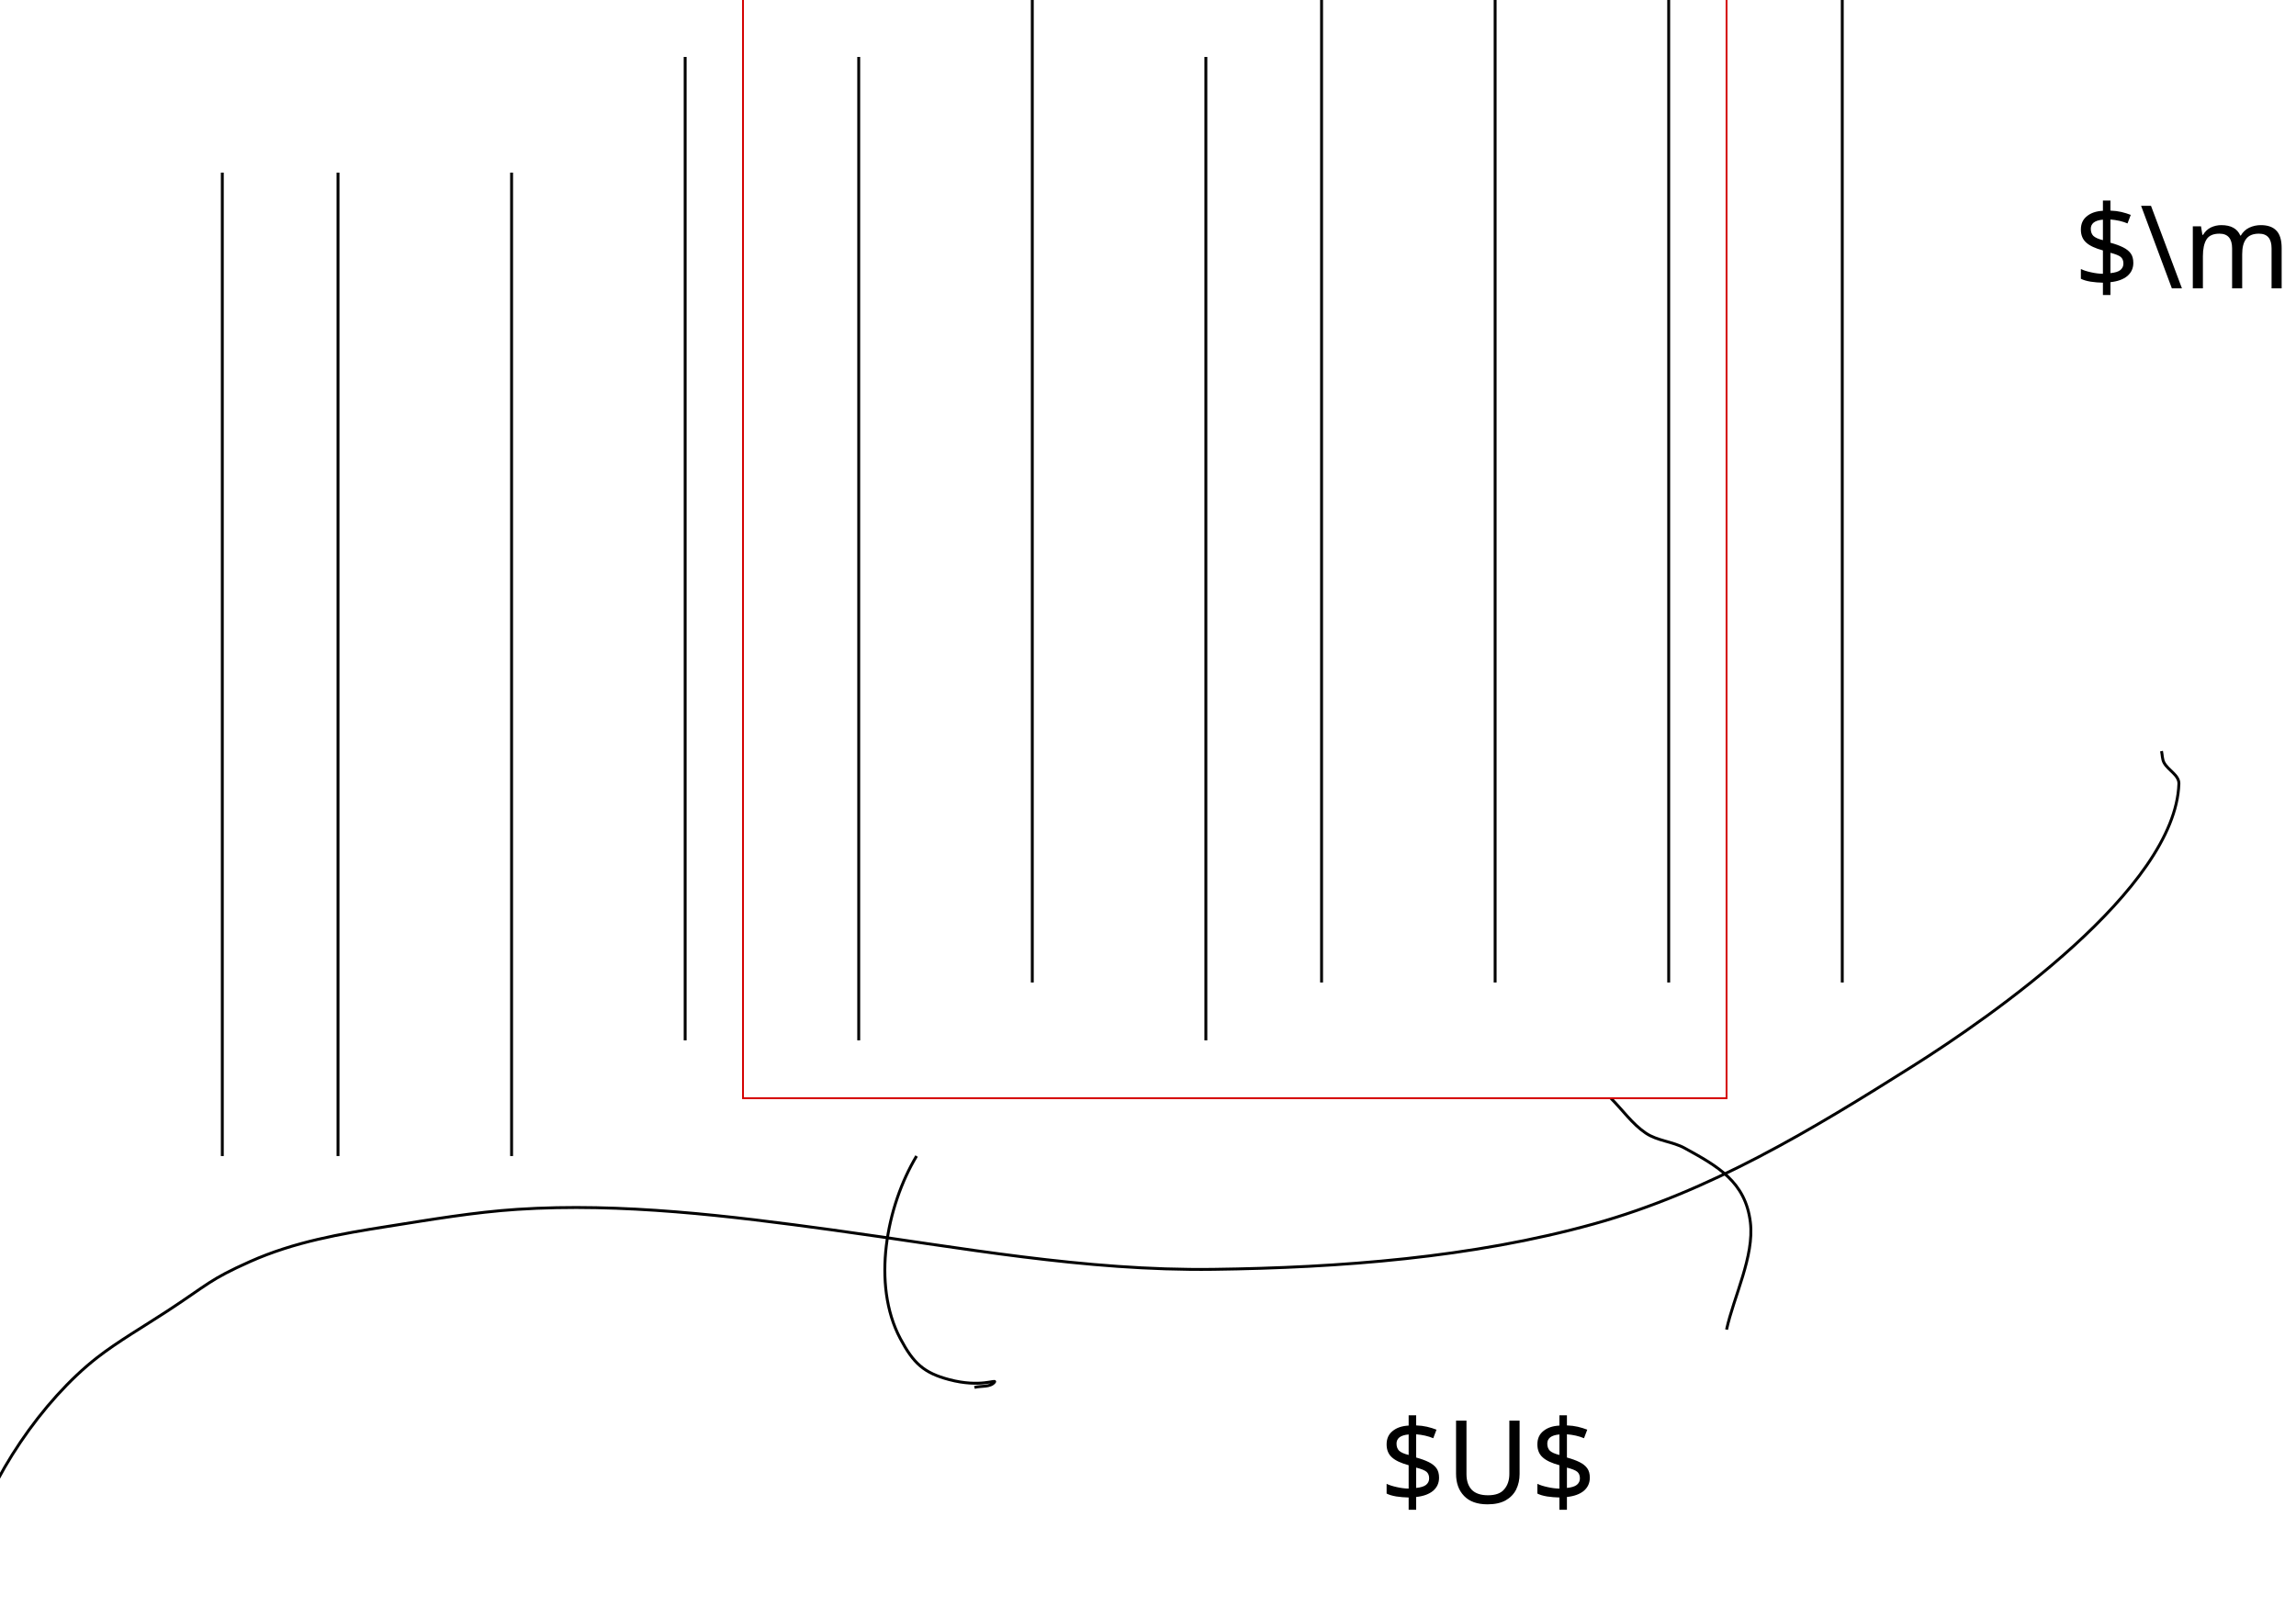
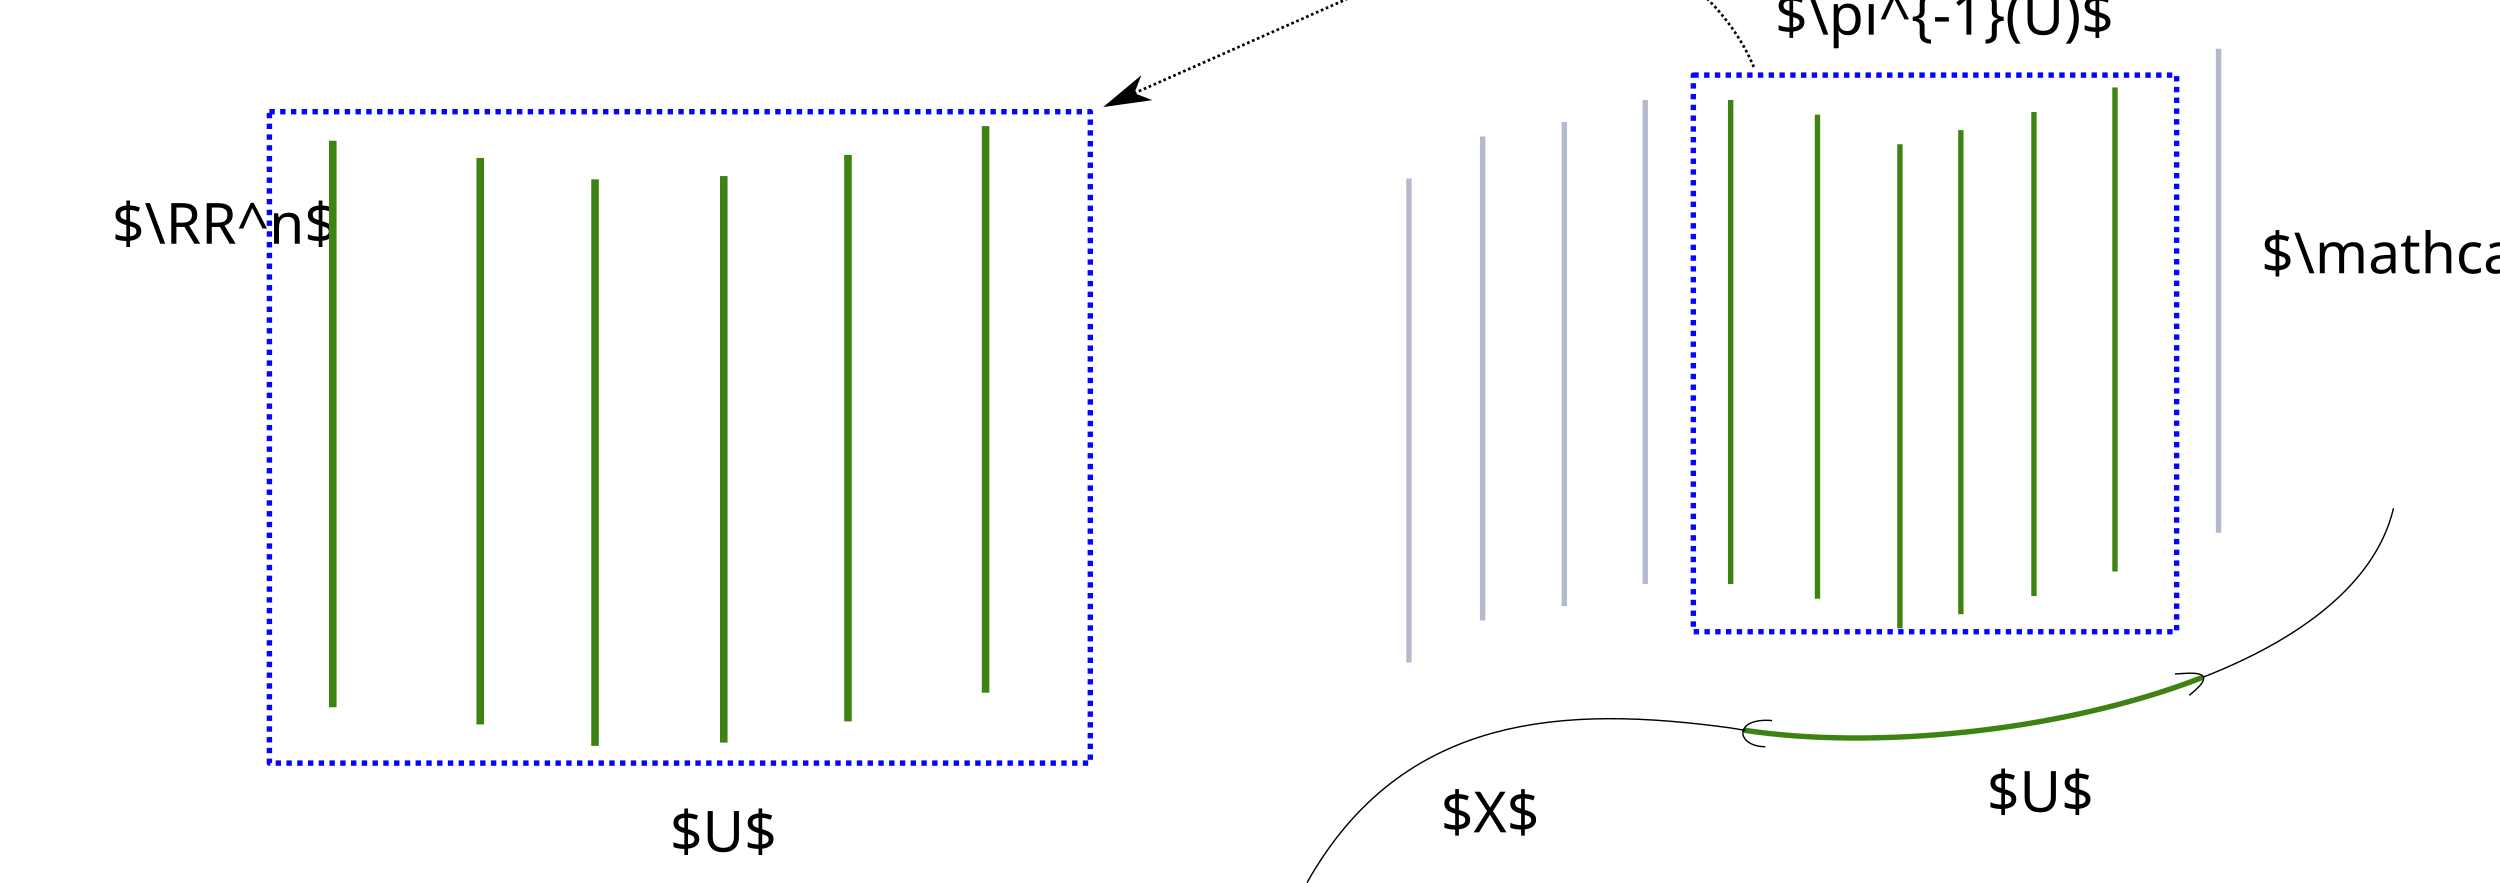
- <svg xmlns="http://www.w3.org/2000/svg" width="210mm" height="148mm" viewBox="0 0 210 148" version="1.1" id="svg8">
-   <defs id="defs2" />
-   <g id="layer1">
-     <path style="fill:none;stroke:#000000;stroke-width:0.265px;stroke-linecap:butt;stroke-linejoin:miter;stroke-opacity:1" d="m -0.833,142.792 c -1.837,-2.733 -1.324,1.995 -2.123,1.799 -0.466,-0.114 -0.151,-1.542 0.34,-3.337 1.66,-6.066 6.484,-13.147 11.49,-17.057 1.878,-1.467 4.399,-2.935 6.425,-4.264 3.811,-2.499 3.864,-2.874 7.559,-4.524 4.051,-1.809 8.276,-2.541 12.624,-3.226 3.916,-0.617 7.867,-1.298 11.83,-1.557 9.542,-0.624 19.429,0.595 28.876,1.891 11.62,1.594 23.019,3.753 34.81,3.597 11.513,-0.152 23.641,-1.059 34.772,-4.153 10.614,-2.95 19.982,-8.634 29.216,-14.461 7.099,-4.48 23.987,-16.201 24.303,-25.808 0.026,-0.786 -0.991,-1.234 -1.361,-1.928 -0.169,-0.318 -0.151,-0.703 -0.227,-1.055" id="path835" />
-     <path style="fill:none;stroke:#000000;stroke-width:0.265px;stroke-linecap:butt;stroke-linejoin:miter;stroke-opacity:1" d="m 83.833,105.75 c -2.75,4.566 -4.131,11.732 -1.485,16.704 1.204,2.262 2.147,3.13 4.46,3.745 2.868,0.763 4.367,-0.053 4.158,0.222 -0.384,0.506 -1.227,0.33 -1.841,0.495" id="path841" />
-     <path style="fill:none;stroke:#000000;stroke-width:0.265px;stroke-linecap:butt;stroke-linejoin:miter;stroke-opacity:1" d="m 147.333,100.458 c 1.066,1.065 1.95,2.352 3.199,3.196 1.051,0.711 2.44,0.76 3.553,1.372 2.985,1.641 5.562,3.059 6.01,6.786 0.373,3.103 -1.519,6.791 -2.178,9.813" id="path843" />
-     <text xml:space="preserve" style="font-size:10.583px;line-height:1.25;font-family:sans-serif;word-spacing:0px;stroke-width:0.265" x="210.833" y="74" id="text847">
-       <tspan id="tspan845" x="210.833" y="74" style="stroke-width:0.265">$X$</tspan>
+ <svg xmlns="http://www.w3.org/2000/svg" width="464.588mm" height="164.09mm" viewBox="0 0 464.588 164.09" version="1.1" id="svg8">
+   <defs id="defs2">
+     <marker style="overflow:visible;" id="marker1289" refX="0.0" refY="0.0" orient="auto">
+       <path transform="scale(0.8) rotate(180) translate(12.5,0)" style="fill-rule:evenodd;stroke:#000000;stroke-width:1pt;stroke-opacity:1;fill:#000000;fill-opacity:1" d="M 0.0,0.0 L 5.0,-5.0 L -12.5,0.0 L 5.0,5.0 L 0.0,0.0 z " id="path1287" />
+     </marker>
+     <marker style="overflow:visible;" id="marker1249" refX="0.0" refY="0.0" orient="auto">
+       <path transform="scale(0.8) rotate(180) translate(12.5,0)" style="fill-rule:evenodd;stroke:#000000;stroke-width:1pt;stroke-opacity:1;fill:#000000;fill-opacity:1" d="M 0.0,0.0 L 5.0,-5.0 L -12.5,0.0 L 5.0,5.0 L 0.0,0.0 z " id="path1247" />
+     </marker>
+     <marker style="overflow:visible" id="marker1215" refX="0.0" refY="0.0" orient="auto">
+       <path transform="scale(0.8) translate(12.5,0)" style="fill-rule:evenodd;stroke:#000000;stroke-width:1pt;stroke-opacity:1;fill:#000000;fill-opacity:1" d="M 0.0,0.0 L 5.0,-5.0 L -12.5,0.0 L 5.0,5.0 L 0.0,0.0 z " id="path1213" />
+     </marker>
+     <marker style="overflow:visible" id="Arrow1Lstart" refX="0.0" refY="0.0" orient="auto">
+       <path transform="scale(0.8) translate(12.5,0)" style="fill-rule:evenodd;stroke:#000000;stroke-width:1pt;stroke-opacity:1;fill:#000000;fill-opacity:1" d="M 0.0,0.0 L 5.0,-5.0 L -12.5,0.0 L 5.0,5.0 L 0.0,0.0 z " id="path877" />
+     </marker>
+     <marker style="overflow:visible;" id="marker1161" refX="0.0" refY="0.0" orient="auto">
+       <path transform="scale(0.8) rotate(180) translate(12.5,0)" style="fill-rule:evenodd;stroke:#000000;stroke-width:1pt;stroke-opacity:1;fill:#000000;fill-opacity:1" d="M 0.0,0.0 L 5.0,-5.0 L -12.5,0.0 L 5.0,5.0 L 0.0,0.0 z " id="path1159" />
+     </marker>
+     <marker style="overflow:visible;" id="Arrow1Lend" refX="0.0" refY="0.0" orient="auto">
+       <path transform="scale(0.8) rotate(180) translate(12.5,0)" style="fill-rule:evenodd;stroke:#000000;stroke-width:1pt;stroke-opacity:1;fill:#000000;fill-opacity:1" d="M 0.0,0.0 L 5.0,-5.0 L -12.5,0.0 L 5.0,5.0 L 0.0,0.0 z " id="path880" />
+     </marker>
+   </defs>
+   <g id="layer1" transform="translate(207.9856,11.673)">
+     <path style="fill:none;stroke:#000000;stroke-width:0.265;stroke-linecap:butt;stroke-linejoin:miter;stroke-miterlimit:4;stroke-dasharray:none;stroke-opacity:1" d="m 200.987,114.339 c 18.332,-7.07 32.525,-17.547 35.821,-31.55" id="path927" />
+     <path style="fill:none;stroke:#3e8213;stroke-width:1;stroke-linecap:round;stroke-linejoin:round;stroke-miterlimit:4;stroke-dasharray:none;stroke-opacity:1" d="m 116.369,124.058 c 23.378,3.564 58.272,0.441 84.618,-9.719" id="path925" />
+     <path style="fill:none;stroke:#000000;stroke-width:0.265;stroke-linecap:butt;stroke-linejoin:miter;stroke-miterlimit:4;stroke-dasharray:none;stroke-opacity:1" d="m 34.904,152.352 c 17.837,-31.69 48.155,-32.919 78.804,-28.737 0.869,0.158 1.757,0.306 2.662,0.444" id="path835" />
+     <path id="path841" style="fill:none;stroke:#000000;stroke-width:0.265px;stroke-linecap:butt;stroke-linejoin:miter;stroke-opacity:1" d="m 121.325,122.228 c -7.281,-0.575 -6.766,4.819 -1.252,4.87" />
+     <path id="path843" style="fill:none;stroke:#000000;stroke-width:0.265px;stroke-linecap:butt;stroke-linejoin:miter;stroke-opacity:1" d="m 196.199,113.577 c 1.891,-0.037 9.234,-1.233 2.646,3.969" />
+     <text xml:space="preserve" style="font-size:10.583px;line-height:1.25;font-family:sans-serif;word-spacing:0px;stroke-width:0.265" x="59.766" y="143.008" id="text847">
+       <tspan id="tspan845" x="59.766" y="143.008" style="stroke-width:0.265">$X$</tspan>
    </text>
-     <text xml:space="preserve" style="font-size:10.583px;line-height:1.25;font-family:sans-serif;word-spacing:0px;stroke-width:0.265" x="189.667" y="26.375" id="text851">
-       <tspan id="tspan849" x="189.667" y="26.375" style="stroke-width:0.265">$\mathcal{E}$</tspan>
-       <tspan x="189.667" y="39.604" style="stroke-width:0.265" id="tspan853" />
+     <text xml:space="preserve" style="font-size:10.583px;line-height:1.25;font-family:sans-serif;word-spacing:0px;stroke-width:0.265" x="212.222" y="39.109" id="text851">
+       <tspan id="tspan849" x="212.222" y="39.109" style="stroke-width:0.265">$\mathcal{E}$</tspan>
+       <tspan x="212.222" y="52.338" style="stroke-width:0.265" id="tspan853" />
    </text>
-     <path style="fill:none;stroke:#000000;stroke-width:0.265px;stroke-linecap:butt;stroke-linejoin:miter;stroke-opacity:1" d="m 20.333,15.792 c 0,89.958 0,89.958 0,89.958" id="path855" />
-     <path style="fill:none;stroke:#000000;stroke-width:0.265px;stroke-linecap:butt;stroke-linejoin:miter;stroke-opacity:1" d="m 30.917,15.792 c 0,89.958 0,89.958 0,89.958" id="path855-3" />
-     <path style="fill:none;stroke:#000000;stroke-width:0.265px;stroke-linecap:butt;stroke-linejoin:miter;stroke-opacity:1" d="m 46.792,15.792 c 0,89.958 0,89.958 0,89.958" id="path855-6" />
-     <path style="fill:none;stroke:#000000;stroke-width:0.265px;stroke-linecap:butt;stroke-linejoin:miter;stroke-opacity:1" d="m 62.667,5.208 c 0,89.958 0,89.958 0,89.958" id="path855-7" />
-     <path style="fill:none;stroke:#000000;stroke-width:0.265px;stroke-linecap:butt;stroke-linejoin:miter;stroke-opacity:1" d="m 78.542,5.208 c 0,89.958 0,89.958 0,89.958" id="path855-5" />
-     <path style="fill:none;stroke:#000000;stroke-width:0.265px;stroke-linecap:butt;stroke-linejoin:miter;stroke-opacity:1" d="m 94.417,-0.083 c 0,89.958 0,89.958 0,89.958" id="path855-35" />
-     <path style="fill:none;stroke:#000000;stroke-width:0.265px;stroke-linecap:butt;stroke-linejoin:miter;stroke-opacity:1" d="m 110.292,5.208 c 0,89.958 0,89.958 0,89.958" id="path855-62" />
-     <path style="fill:none;stroke:#000000;stroke-width:0.265px;stroke-linecap:butt;stroke-linejoin:miter;stroke-opacity:1" d="m 120.875,-0.083 c 0,89.958 0,89.958 0,89.958" id="path855-9" />
-     <path style="fill:none;stroke:#000000;stroke-width:0.265px;stroke-linecap:butt;stroke-linejoin:miter;stroke-opacity:1" d="m 136.75,-0.083 c 0,89.958 0,89.958 0,89.958" id="path855-1" />
-     <path style="fill:none;stroke:#000000;stroke-width:0.265px;stroke-linecap:butt;stroke-linejoin:miter;stroke-opacity:1" d="m 152.625,-0.083 c 0,89.958 0,89.958 0,89.958" id="path855-2" />
-     <path style="fill:none;stroke:#000000;stroke-width:0.265px;stroke-linecap:butt;stroke-linejoin:miter;stroke-opacity:1" d="m 168.5,-0.083 c 0,89.958 0,89.958 0,89.958" id="path855-70" />
-     <rect style="fill:none;fill-rule:evenodd;stroke:#d40000;stroke-width:0.168;stroke-miterlimit:3.314;stroke-dashoffset:0.1" id="rect926" width="132.292" height="116.417" x="-170.167" y="26.375" />
-     <path style="fill:none;stroke:#000000;stroke-width:0.265px;stroke-linecap:butt;stroke-linejoin:miter;stroke-opacity:1" d="m -143.708,36.958 c 0,89.958 0,89.958 0,89.958" id="path855-60" />
-     <path style="fill:none;stroke:#000000;stroke-width:0.265px;stroke-linecap:butt;stroke-linejoin:miter;stroke-opacity:1" d="m -122.542,42.25 c 0,89.958 0,89.958 0,89.958" id="path855-626" />
-     <path style="fill:none;stroke:#000000;stroke-width:0.265px;stroke-linecap:butt;stroke-linejoin:miter;stroke-opacity:1" d="m -96.083,42.25 c 0,89.958 0,89.958 0,89.958" id="path855-18" />
-     <path style="fill:none;stroke:#000000;stroke-width:0.265px;stroke-linecap:butt;stroke-linejoin:miter;stroke-opacity:1" d="m -69.625,42.25 c 0,89.958 0,89.958 0,89.958" id="path855-79" />
-     <rect style="fill:none;fill-rule:evenodd;stroke:#d40000;stroke-width:0.168;stroke-miterlimit:3.314;stroke-dashoffset:0.1" id="rect960" width="89.958" height="111.125" x="67.958" y="-10.667" />
-     <text xml:space="preserve" style="font-size:10.583px;line-height:1.25;font-family:sans-serif;word-spacing:0px;stroke-width:0.265" x="173.792" y="-10.667" id="text964">
-       <tspan id="tspan962" x="173.792" y="-10.667" style="stroke-width:0.265">$\pi^{-1}(U)$</tspan>
-       <tspan x="173.792" y="2.562" style="stroke-width:0.265" id="tspan966" />
+     <path style="fill:none;stroke:#b4b9cb;stroke-width:1;stroke-linecap:butt;stroke-linejoin:miter;stroke-miterlimit:4;stroke-dasharray:none;stroke-opacity:1" d="m 53.847,21.489 c 0,89.958 0,89.958 0,89.958" id="path855" />
+     <path style="fill:none;stroke:#b4b9cb;stroke-width:1;stroke-linecap:butt;stroke-linejoin:miter;stroke-miterlimit:4;stroke-dasharray:none;stroke-opacity:1" d="m 67.539,13.684 c 0,89.958 0,89.958 0,89.958" id="path855-3" />
+     <path style="fill:none;stroke:#b4b9cb;stroke-width:1;stroke-linecap:butt;stroke-linejoin:miter;stroke-miterlimit:4;stroke-dasharray:none;stroke-opacity:1" d="m 82.72,11.01 c 0,89.958 0,89.958 0,89.958" id="path855-6" />
+     <path style="fill:none;stroke:#b4b9cb;stroke-width:1;stroke-linecap:butt;stroke-linejoin:miter;stroke-miterlimit:4;stroke-dasharray:none;stroke-opacity:1" d="m 97.755,6.894 c 0,89.958 0,89.958 0,89.958" id="path855-7" />
+     <path style="fill:none;stroke:#3e8213;stroke-width:1;stroke-linecap:butt;stroke-linejoin:miter;stroke-miterlimit:4;stroke-dasharray:none;stroke-opacity:1" d="m 113.63,6.894 c 0,89.958 0,89.958 0,89.958" id="path855-5" />
+     <path style="fill:none;stroke:#3e8213;stroke-width:1;stroke-linecap:butt;stroke-linejoin:miter;stroke-miterlimit:4;stroke-dasharray:none;stroke-opacity:1" d="m 129.765,9.631 c 0,89.958 0,89.958 0,89.958" id="path855-35" />
+     <path style="fill:none;stroke:#3e8213;stroke-width:1;stroke-linecap:butt;stroke-linejoin:miter;stroke-miterlimit:4;stroke-dasharray:none;stroke-opacity:1" d="m 145.087,15.131 c 0,89.958 0,89.958 0,89.958" id="path855-62" />
+     <path style="fill:none;stroke:#3e8213;stroke-width:1;stroke-linecap:butt;stroke-linejoin:miter;stroke-miterlimit:4;stroke-dasharray:none;stroke-opacity:1" d="m 156.409,12.508 c 0,89.958 0,89.958 0,89.958" id="path855-9" />
+     <path style="fill:none;stroke:#3e8213;stroke-width:1;stroke-linecap:butt;stroke-linejoin:miter;stroke-miterlimit:4;stroke-dasharray:none;stroke-opacity:1" d="m 169.997,9.137 c 0,89.958 0,89.958 0,89.958" id="path855-1" />
+     <path style="fill:none;stroke:#3e8213;stroke-width:1;stroke-linecap:butt;stroke-linejoin:miter;stroke-miterlimit:4;stroke-dasharray:none;stroke-opacity:1" d="m 185.052,4.575 c 0,89.958 0,89.958 0,89.958" id="path855-2" />
+     <path style="fill:none;stroke:#b4b9cb;stroke-width:1;stroke-linecap:butt;stroke-linejoin:miter;stroke-miterlimit:4;stroke-dasharray:none;stroke-opacity:1" d="m 204.302,-2.611 c 0,89.958 0,89.958 0,89.958" id="path855-70" />
+     <text xml:space="preserve" style="font-size:10.583px;line-height:1.25;font-family:sans-serif;word-spacing:0px;stroke-width:0.265" x="121.887" y="-5.233" id="text964">
+       <tspan id="tspan962" x="121.887" y="-5.233" style="stroke-width:0.265">$\pi^{-1}(U)$</tspan>
+       <tspan x="121.887" y="7.996" style="stroke-width:0.265" id="tspan966" />
    </text>
-     <path style="fill:none;stroke:#000000;stroke-width:0.265px;stroke-linecap:butt;stroke-linejoin:miter;stroke-opacity:1" d="M 62.667,-5.375 C 61.301,-6.569 59.966,-7.8 58.57,-8.958 57.461,-9.877 54.787,-10.624 53.581,-11.219 36.727,-19.545 18.283,-17.516 2.103,-8.624 c -5.146,2.828 -9.832,6.976 -14.098,10.939 -6.114,5.679 -11.754,12.039 -16.743,18.725 -0.238,0.319 -2.162,4.042 -2.532,4.042 -2.205,0 -1.335,-4.641 -0.832,-5.71 0.557,-1.184 1.296,-2.222 1.776,-3.448 0.249,-0.636 0.452,2.096 0.454,2.114 0.209,2.63 -0.318,5.15 -0.832,7.713 -0.054,0.269 -0.35,0.676 -0.113,0.816 0.231,0.136 10.804,-1.787 10.205,-0.19" id="path968" />
-     <text xml:space="preserve" style="font-size:10.583px;line-height:1.25;font-family:sans-serif;word-spacing:0px;stroke-width:0.265" x="-207.208" y="26.375" id="text972">
-       <tspan id="tspan970" x="-207.208" y="26.375" style="stroke-width:0.265">$\RR^n$</tspan>
+     <text xml:space="preserve" style="font-size:10.583px;line-height:1.25;font-family:sans-serif;word-spacing:0px;stroke-width:0.265" x="-187.181" y="33.627" id="text972">
+       <tspan id="tspan970" x="-187.181" y="33.627" style="stroke-width:0.265">$\RR^n$</tspan>
    </text>
-     <text xml:space="preserve" style="font-size:10.583px;line-height:1.25;font-family:sans-serif;word-spacing:0px;stroke-width:0.265" x="-96.083" y="163.958" id="text976">
-       <tspan id="tspan974" x="-96.083" y="163.958" style="stroke-width:0.265">$U$</tspan>
+     <text xml:space="preserve" style="font-size:10.583px;line-height:1.25;font-family:sans-serif;word-spacing:0px;stroke-width:0.265" x="-83.486" y="146.604" id="text976">
+       <tspan id="tspan974" x="-83.486" y="146.604" style="stroke-width:0.265">$U$</tspan>
    </text>
-     <text xml:space="preserve" style="font-size:10.583px;line-height:1.25;font-family:sans-serif;word-spacing:0px;stroke-width:0.265" x="126.167" y="137.5" id="text980">
-       <tspan id="tspan978" x="126.167" y="137.5" style="stroke-width:0.265">$U$</tspan>
+     <text xml:space="preserve" style="font-size:10.583px;line-height:1.25;font-family:sans-serif;word-spacing:0px;stroke-width:0.265" x="161.255" y="139.186" id="text980">
+       <tspan id="tspan978" x="161.255" y="139.186" style="stroke-width:0.265">$U$</tspan>
    </text>
+     <rect style="opacity:1;fill:none;fill-opacity:1;fill-rule:evenodd;stroke:#0000ff;stroke-width:1;stroke-linejoin:round;stroke-miterlimit:4;stroke-dasharray:1, 1;stroke-dashoffset:0;stroke-opacity:0.982" id="rect872" width="89.812" height="103.443" x="106.697" y="2.282" />
+     <path style="fill:none;stroke:#3e8213;stroke-width:1.41;stroke-linecap:butt;stroke-linejoin:miter;stroke-miterlimit:4;stroke-dasharray:none;stroke-opacity:1" d="m -146.144,14.477 c 0,105.281 0,105.281 0,105.281" id="path855-5-3" />
+     <path style="fill:none;stroke:#3e8213;stroke-width:1.41;stroke-linecap:butt;stroke-linejoin:miter;stroke-miterlimit:4;stroke-dasharray:none;stroke-opacity:1" d="m -118.738,17.681 c 0,105.281 0,105.281 0,105.281" id="path855-35-6" />
+     <path style="fill:none;stroke:#3e8213;stroke-width:1.41;stroke-linecap:butt;stroke-linejoin:miter;stroke-miterlimit:4;stroke-dasharray:none;stroke-opacity:1" d="m -97.406,21.657 c 0,105.281 0,105.281 0,105.281" id="path855-62-7" />
+     <path style="fill:none;stroke:#3e8213;stroke-width:1.41;stroke-linecap:butt;stroke-linejoin:miter;stroke-miterlimit:4;stroke-dasharray:none;stroke-opacity:1" d="m -73.481,21.048 c 0,105.281 0,105.281 0,105.281" id="path855-9-5" />
+     <path style="fill:none;stroke:#3e8213;stroke-width:1.41;stroke-linecap:butt;stroke-linejoin:miter;stroke-miterlimit:4;stroke-dasharray:none;stroke-opacity:1" d="m -50.401,17.102 c 0,105.281 0,105.281 0,105.281" id="path855-1-3" />
+     <path style="fill:none;stroke:#3e8213;stroke-width:1.41;stroke-linecap:butt;stroke-linejoin:miter;stroke-miterlimit:4;stroke-dasharray:none;stroke-opacity:1" d="m -24.83,11.763 c 0,105.281 0,105.281 0,105.281" id="path855-2-5" />
+     <rect style="opacity:1;fill:none;fill-opacity:1;fill-rule:evenodd;stroke:#0000ff;stroke-width:1;stroke-linejoin:round;stroke-miterlimit:4;stroke-dasharray:1,1;stroke-dashoffset:0;stroke-opacity:0.982" id="rect872-6" width="152.551" height="121.062" x="-157.92" y="9.08" />
+     <path style="fill:none;stroke:#000000;stroke-width:0.5;stroke-linecap:butt;stroke-linejoin:miter;stroke-opacity:1;stroke-miterlimit:4;stroke-dasharray:0.5,0.5;stroke-dashoffset:0;marker-end:url(#marker1289)" d="m 117.914,0.777 c 0,0 -14.407,-39.774 -67.207,-16.361 C -2.092,7.828 -2.092,7.828 -2.092,7.828" id="path1393" />
  </g>
</svg>
